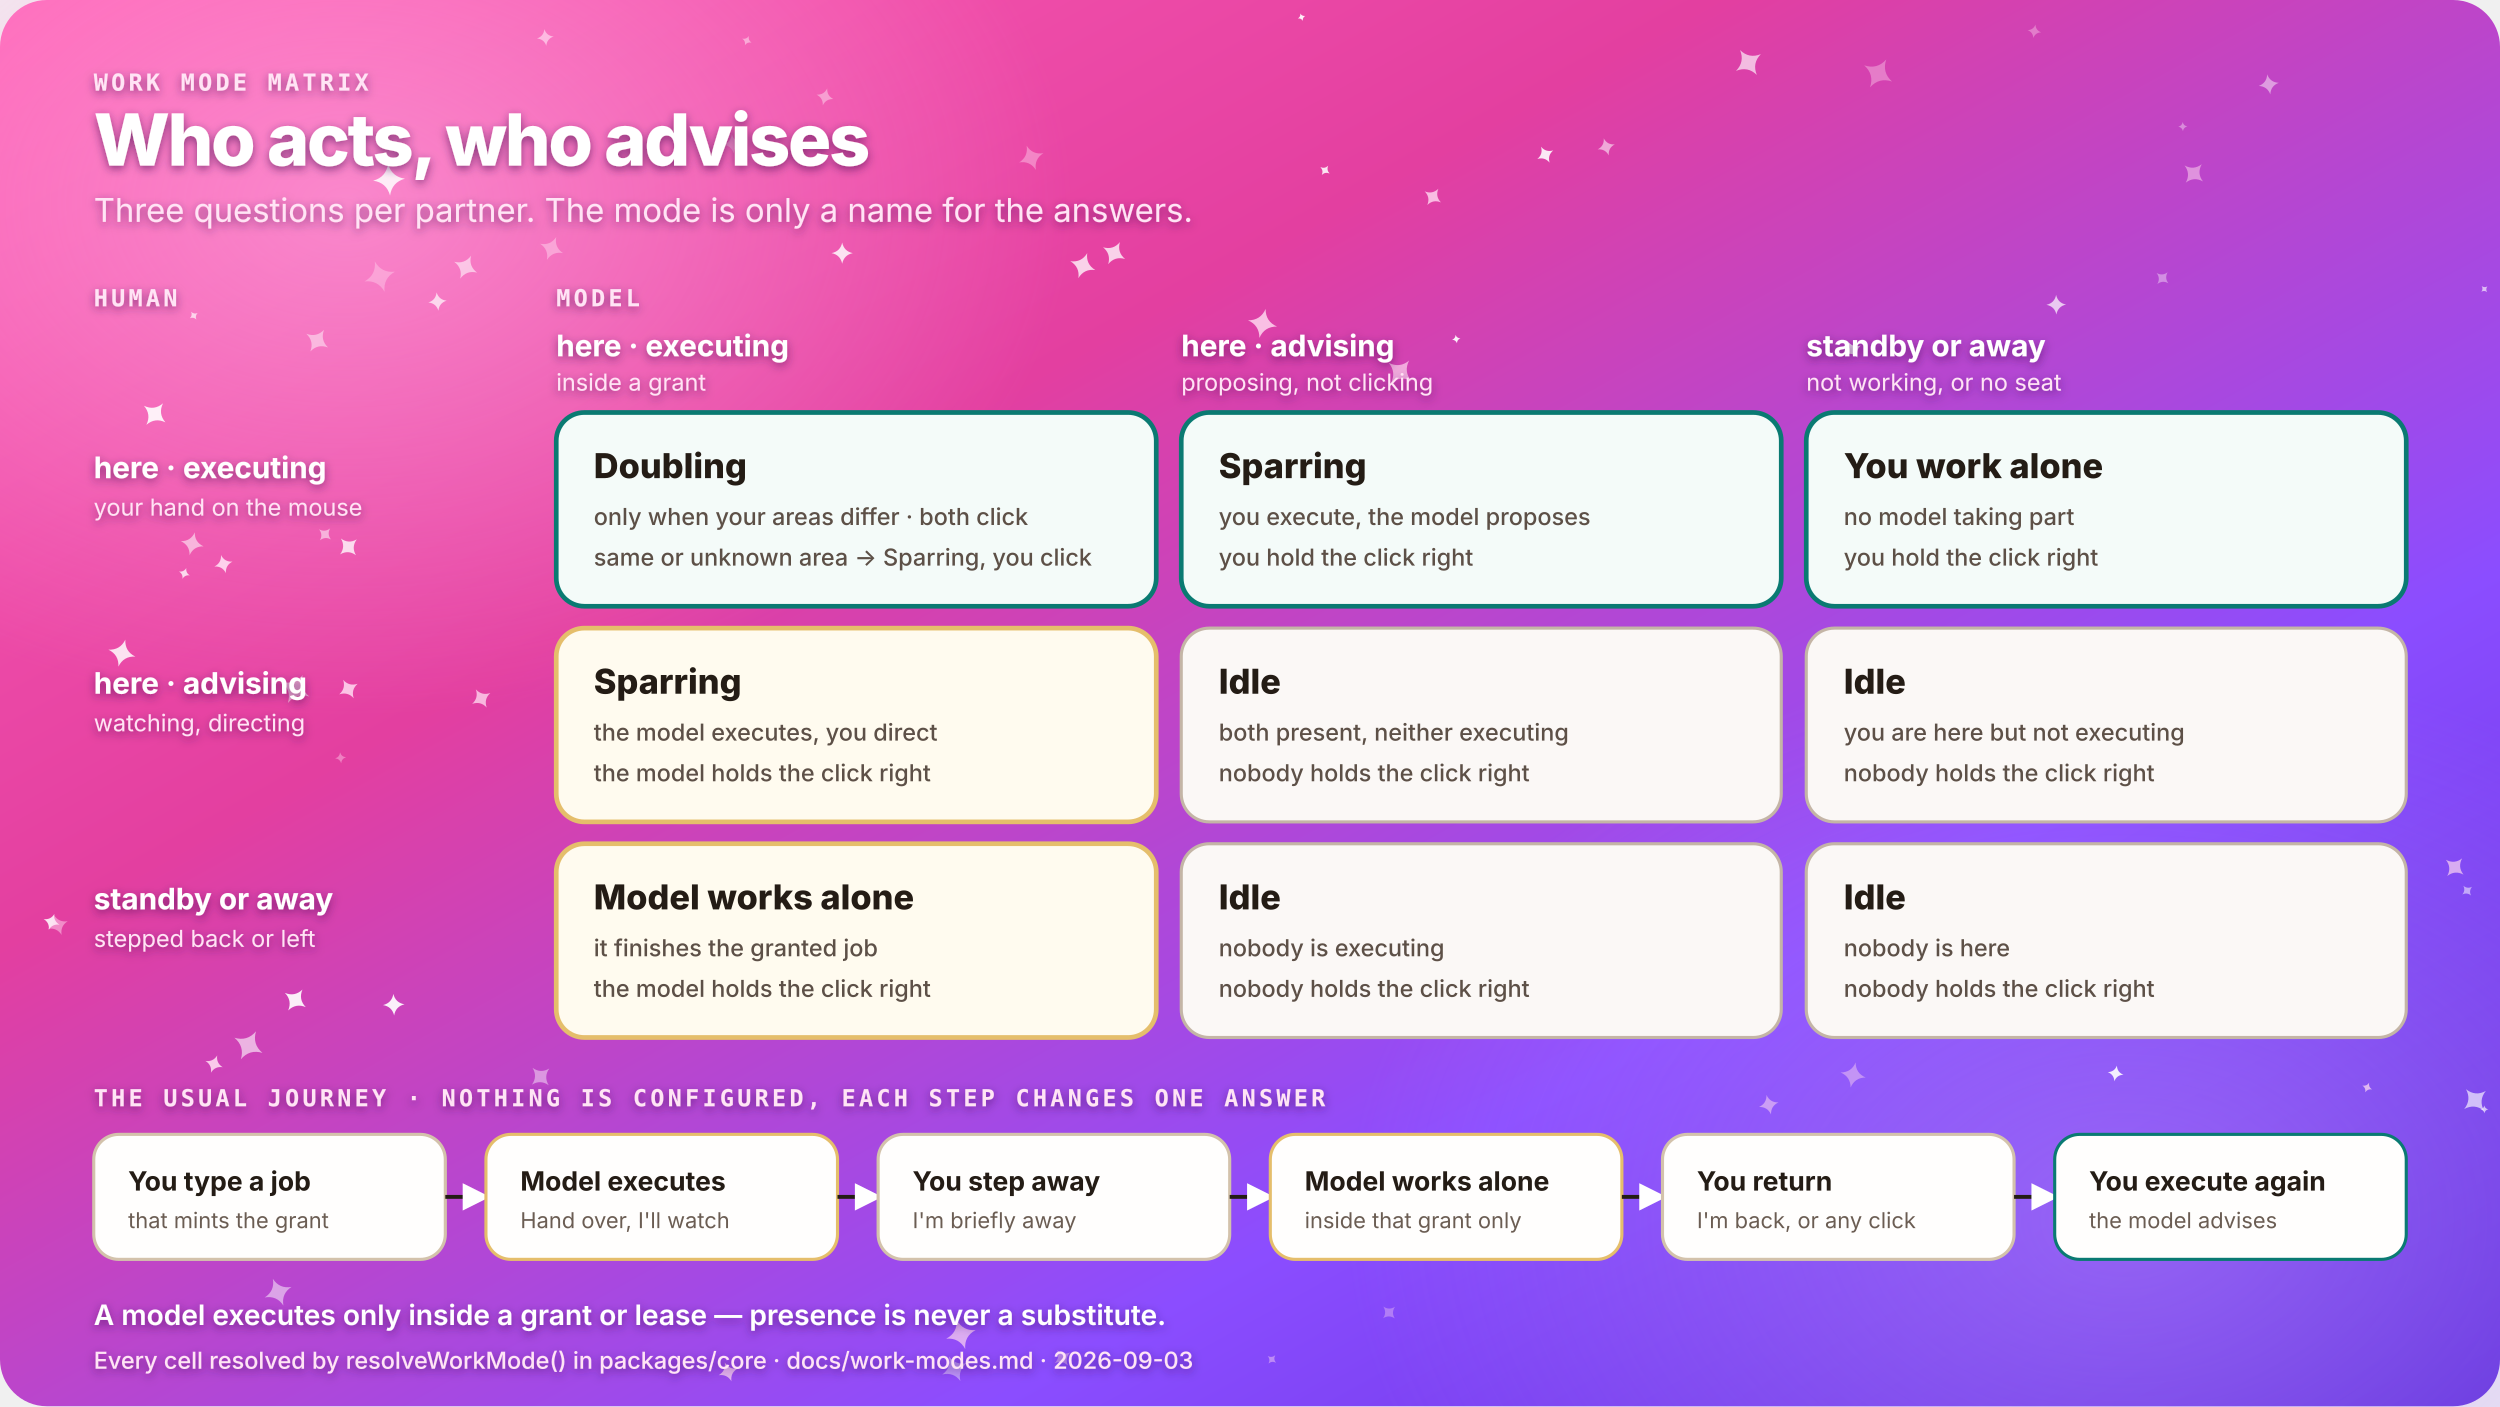
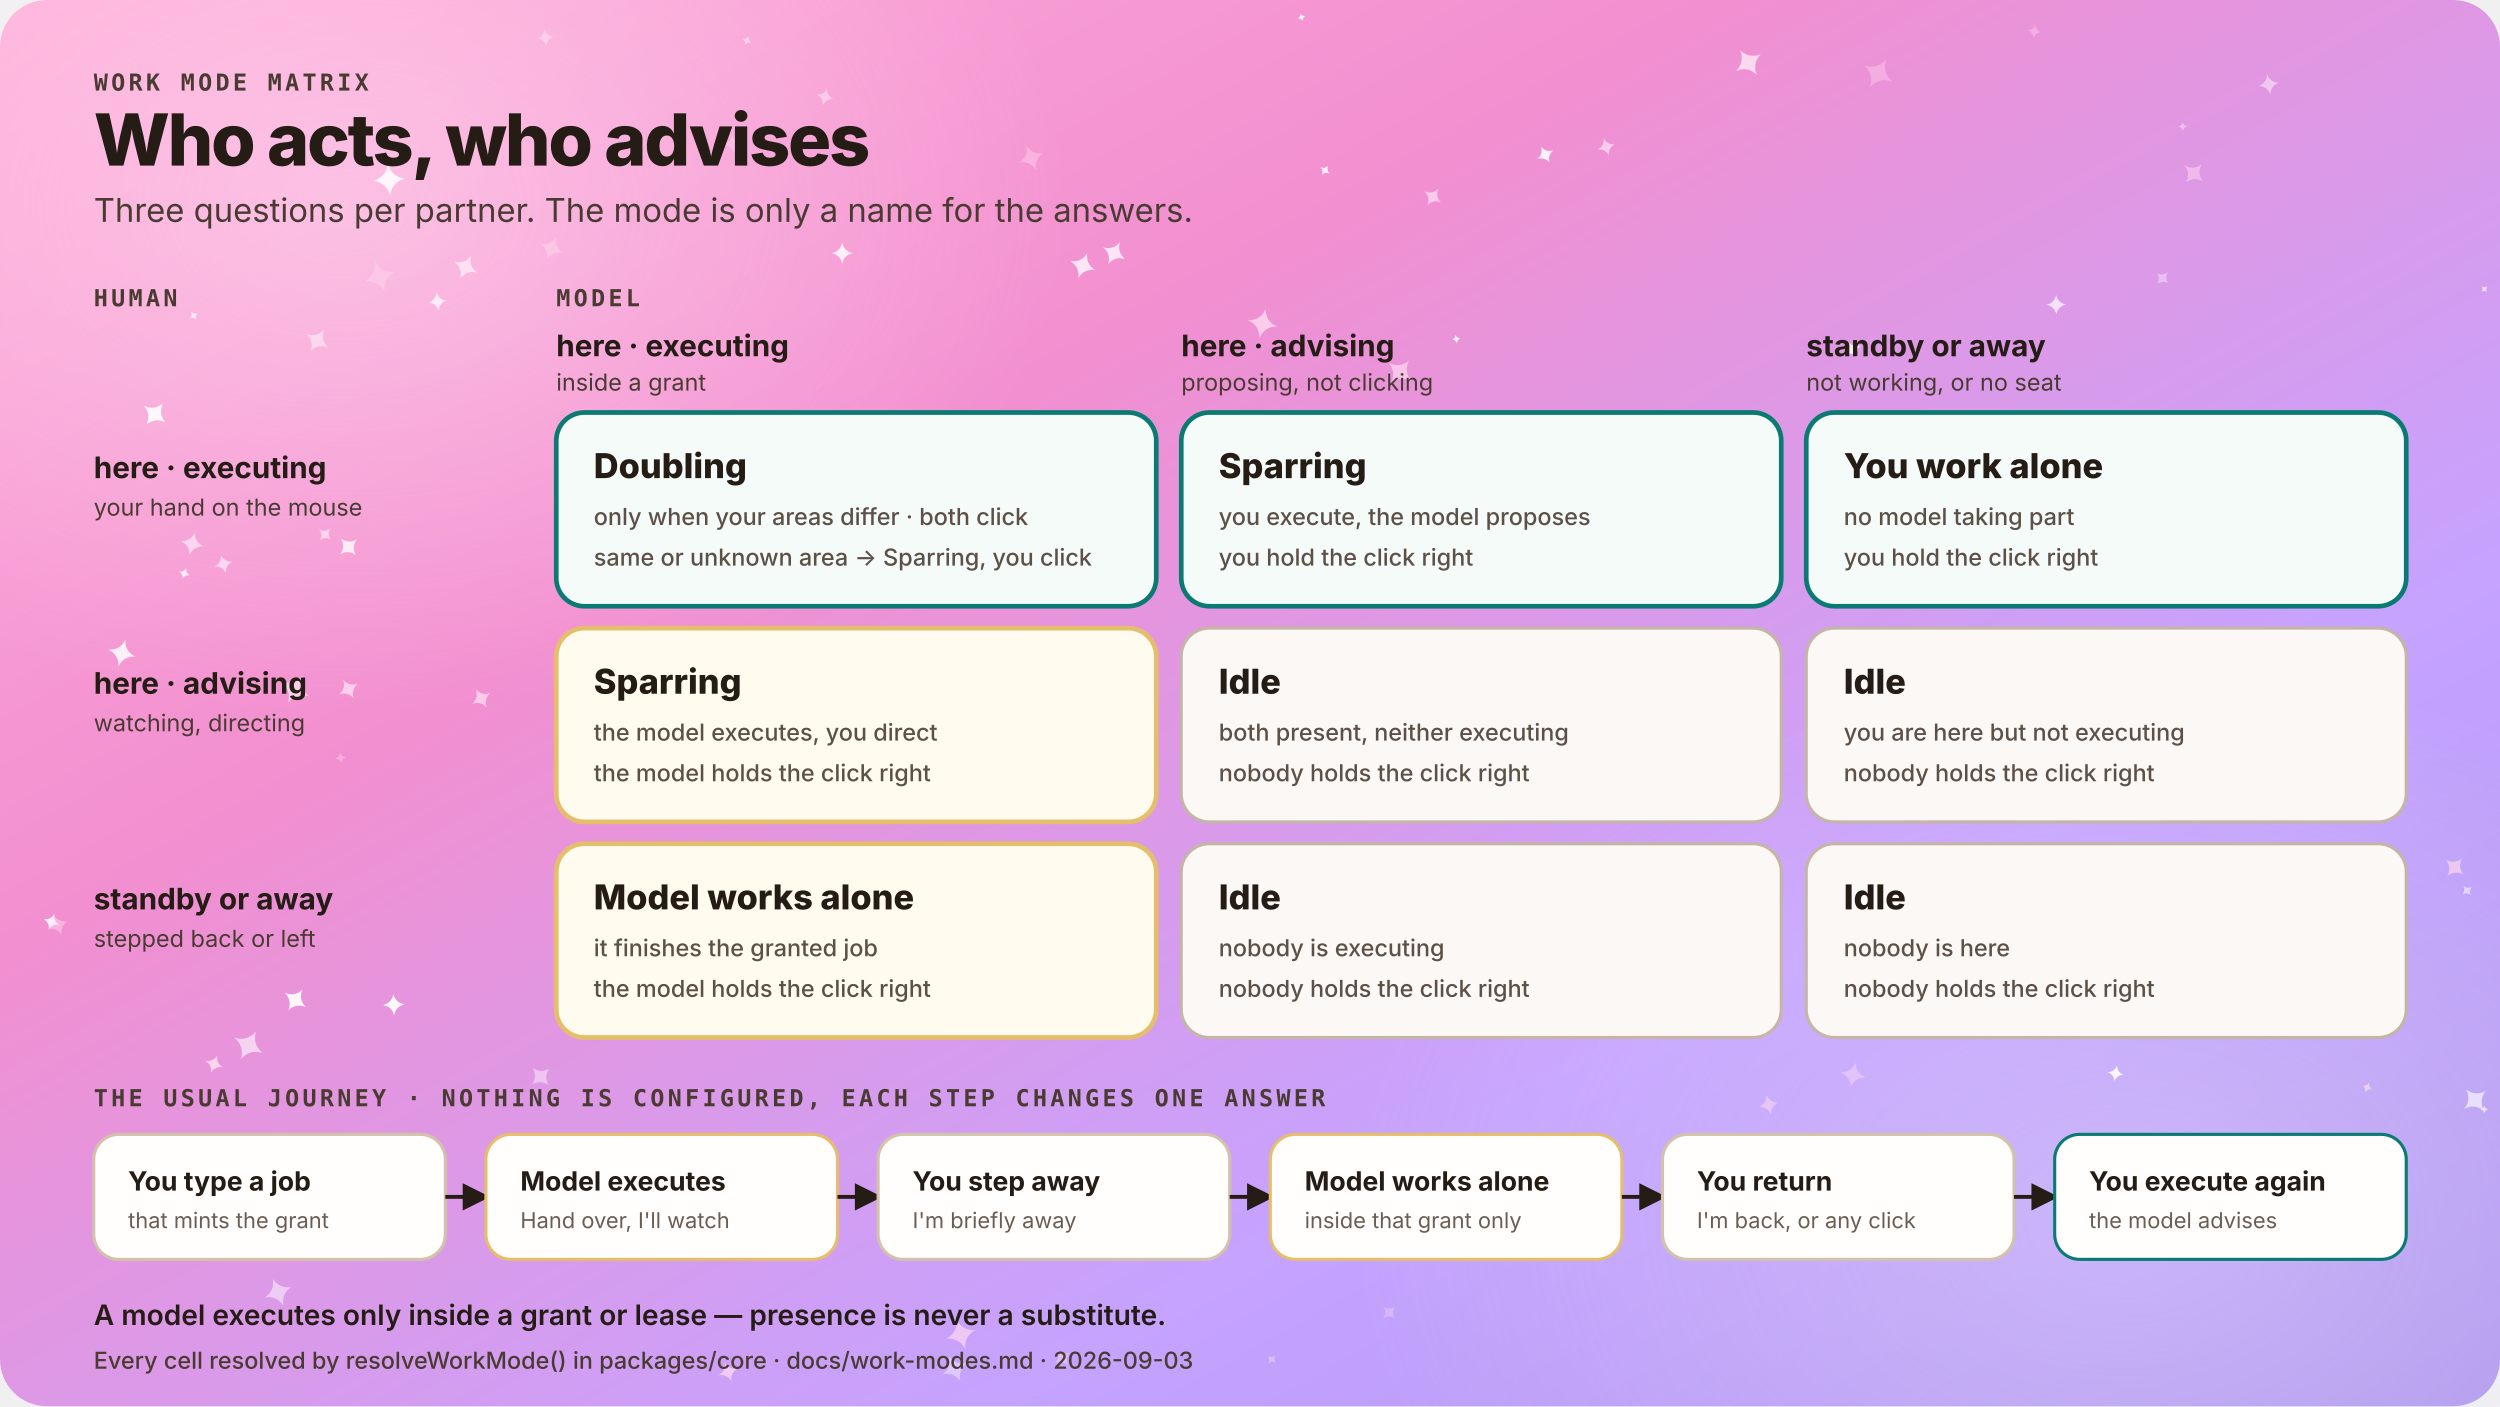
<svg xmlns="http://www.w3.org/2000/svg" width="1600" height="900" viewBox="0 0 1600 900" role="img" aria-labelledby="title description">
  <defs>
    <linearGradient id="background" x1="0" y1="0" x2="1" y2="1">
-       <stop offset="0" stop-color="#ff5fb4" />
-       <stop offset="0.34" stop-color="#e33fa0" />
-       <stop offset="0.7" stop-color="#8b4dff" />
-       <stop offset="1" stop-color="#5b2bd9" />
+       <stop offset="0" stop-color="#ffaed9" />
+       <stop offset="0.34" stop-color="#f28fd0" />
+       <stop offset="0.7" stop-color="#c5a3ff" />
+       <stop offset="1" stop-color="#ad95ec" />
    </linearGradient>
    <radialGradient id="glowA" cx="0.5" cy="0.5" r="0.5">
-       <stop offset="0" stop-color="#ffb3e6" stop-opacity="0.55" />
-       <stop offset="1" stop-color="#ffb3e6" stop-opacity="0" />
+       <stop offset="0" stop-color="#fff0fa" stop-opacity="0.4" />
+       <stop offset="1" stop-color="#fff0fa" stop-opacity="0" />
    </radialGradient>
    <radialGradient id="glowB" cx="0.5" cy="0.5" r="0.5">
-       <stop offset="0" stop-color="#b98cff" stop-opacity="0.5" />
-       <stop offset="1" stop-color="#b98cff" stop-opacity="0" />
+       <stop offset="0" stop-color="#efe6ff" stop-opacity="0.35" />
+       <stop offset="1" stop-color="#efe6ff" stop-opacity="0" />
    </radialGradient>
    <path id="sparkle" d="M0 -10 Q 1.7 -1.7 10 0 Q 1.7 1.7 0 10 Q -1.7 1.7 -10 0 Q -1.7 -1.7 0 -10 Z" />
    <marker id="arrow" viewBox="0 0 10 10" refX="8.5" refY="5" markerWidth="7" markerHeight="7" orient="auto-start-reverse">
-       <path d="M 0 0 L 10 5 L 0 10 z" fill="#ffffff" />
+       <path d="M 0 0 L 10 5 L 0 10 z" fill="#241c15" />
    </marker>
    <style>
      .title { font: 800 46px Inter, system-ui, -apple-system, "Segoe UI", sans-serif; fill: #241c15; letter-spacing: -1.4px; }
      .subtitle { font: 400 21px Inter, system-ui, -apple-system, "Segoe UI", sans-serif; fill: #584c43; }
      .eyebrow { font: 800 15px ui-monospace, "SFMono-Regular", Consolas, monospace; letter-spacing: 2.1px; fill: #0a7a72; }
      .axis { font: 700 19px Inter, system-ui, -apple-system, "Segoe UI", sans-serif; fill: #241c15; }
      .axis-sub { font: 400 15px Inter, system-ui, -apple-system, "Segoe UI", sans-serif; fill: #6b5d53; }
      .cell-title { font: 800 22px Inter, system-ui, -apple-system, "Segoe UI", sans-serif; fill: #241c15; }
      .cell-copy { font: 500 15px Inter, system-ui, -apple-system, "Segoe UI", sans-serif; fill: #5d5047; }
      .step-title { font: 750 17px Inter, system-ui, -apple-system, "Segoe UI", sans-serif; fill: #241c15; }
      .step-copy { font: 400 14px Inter, system-ui, -apple-system, "Segoe UI", sans-serif; fill: #6b5d53; }
      .rule { font: 600 18px Inter, system-ui, -apple-system, "Segoe UI", sans-serif; fill: #b23a26; }
      .footnote { font: 500 15px Inter, system-ui, -apple-system, "Segoe UI", sans-serif; fill: #6b5d53; }
-       .on-art { fill: #ffffff; filter: drop-shadow(0 2px 3px rgba(48, 6, 66, 0.55)); }
-       .on-art-soft { fill: #ffe4f5; filter: drop-shadow(0 2px 3px rgba(48, 6, 66, 0.55)); }
+       .on-art { fill: #241c15; }
+       .on-art-soft { fill: #4a3b32; }
    </style>
  </defs>
  <rect width="1600" height="900" rx="30" fill="url(#background)" />
  <ellipse cx="220" cy="130" rx="470" ry="330" fill="url(#glowA)" />
  <ellipse cx="1360" cy="780" rx="500" ry="360" fill="url(#glowB)" />
  <g id="glitter">
    <use href="#sparkle" transform="translate(223 441) rotate(60.1) scale(0.68)" fill="#ffd9f0" opacity="0.86" />
    <use href="#sparkle" transform="translate(1119 40) rotate(56.0) scale(0.96)" fill="#ffffff" opacity="0.65" />
    <use href="#sparkle" transform="translate(1515 696) rotate(21.9) scale(0.33)" fill="#ffd9f0" opacity="0.74" />
    <use href="#sparkle" transform="translate(249 115) rotate(86.4) scale(1.02)" fill="#ffffff" opacity="0.85" />
    <use href="#sparkle" transform="translate(203 218) rotate(32.3) scale(0.82)" fill="#ffffff" opacity="0.48" />
    <use href="#sparkle" transform="translate(615 854) rotate(73.7) scale(0.98)" fill="#ffd9f0" opacity="0.68" />
    <use href="#sparkle" transform="translate(1302 20) rotate(9.1) scale(0.44)" fill="#ffd9f0" opacity="0.38" />
    <use href="#sparkle" transform="translate(1316 195) rotate(89.2) scale(0.63)" fill="#ffffff" opacity="0.7" />
    <use href="#sparkle" transform="translate(1202 47) rotate(30.2) scale(1.03)" fill="#ffd9f0" opacity="0.39" />
    <use href="#sparkle" transform="translate(353 159) rotate(22.2) scale(0.79)" fill="#ffd9f0" opacity="0.48" />
    <use href="#sparkle" transform="translate(989 99) rotate(61.6) scale(0.58)" fill="#ffffff" opacity="0.88" />
    <use href="#sparkle" transform="translate(137 681) rotate(19.9) scale(0.59)" fill="#ffd9f0" opacity="0.9" />
    <use href="#sparkle" transform="translate(159 669) rotate(28.4) scale(1.02)" fill="#ffffff" opacity="0.6" />
    <use href="#sparkle" transform="translate(1404 111) rotate(41.0) scale(0.78)" fill="#ffd9f0" opacity="0.52" />
    <use href="#sparkle" transform="translate(528 62) rotate(14.7) scale(0.56)" fill="#ffffff" opacity="0.4" />
    <use href="#sparkle" transform="translate(833 11) rotate(71.1) scale(0.25)" fill="#ffffff" opacity="0.91" />
    <use href="#sparkle" transform="translate(243 177) rotate(72.2) scale(1.02)" fill="#ffd9f0" opacity="0.4" />
    <use href="#sparkle" transform="translate(1186 688) rotate(11.3) scale(0.82)" fill="#ffd9f0" opacity="0.45" />
    <use href="#sparkle" transform="translate(1132 707) rotate(76.9) scale(0.64)" fill="#ffd9f0" opacity="0.53" />
    <use href="#sparkle" transform="translate(917 126) rotate(34.2) scale(0.63)" fill="#ffd9f0" opacity="0.81" />
    <use href="#sparkle" transform="translate(298 171) rotate(25.3) scale(0.81)" fill="#ffffff" opacity="0.57" />
    <use href="#sparkle" transform="translate(189 441) rotate(28.0) scale(1.01)" fill="#ffffff" opacity="0.56" />
    <use href="#sparkle" transform="translate(1397 81) rotate(88.4) scale(0.29)" fill="#ffffff" opacity="0.38" />
    <use href="#sparkle" transform="translate(814 870) rotate(39.1) scale(0.34)" fill="#ffd9f0" opacity="0.46" />
    <use href="#sparkle" transform="translate(478 26) rotate(23.2) scale(0.32)" fill="#ffffff" opacity="0.45" />
    <use href="#sparkle" transform="translate(808 207) rotate(12.1) scale(0.95)" fill="#ffd9f0" opacity="0.83" />
    <use href="#sparkle" transform="translate(1452 54) rotate(81.1) scale(0.65)" fill="#ffffff" opacity="0.47" />
    <use href="#sparkle" transform="translate(280 193) rotate(84.3) scale(0.59)" fill="#ffffff" opacity="0.7" />
    <use href="#sparkle" transform="translate(143 361) rotate(74.8) scale(0.6)" fill="#ffd9f0" opacity="0.94" />
    <use href="#sparkle" transform="translate(660 101) rotate(69.1) scale(0.83)" fill="#ffd9f0" opacity="0.42" />
    <use href="#sparkle" transform="translate(1571 555) rotate(40.1) scale(0.74)" fill="#ffd9f0" opacity="0.68" />
    <use href="#sparkle" transform="translate(223 350) rotate(48.0) scale(0.72)" fill="#ffffff" opacity="0.78" />
    <use href="#sparkle" transform="translate(848 109) rotate(34.8) scale(0.36)" fill="#ffffff" opacity="0.86" />
    <use href="#sparkle" transform="translate(208 342) rotate(40.5) scale(0.5)" fill="#ffffff" opacity="0.53" />
    <use href="#sparkle" transform="translate(469 92) rotate(84.1) scale(0.62)" fill="#ffd9f0" opacity="0.38" />
    <use href="#sparkle" transform="translate(1186 224) rotate(59.8) scale(0.57)" fill="#ffffff" opacity="0.82" />
    <use href="#sparkle" transform="translate(308 447) rotate(59.1) scale(0.68)" fill="#ffd9f0" opacity="0.77" />
    <use href="#sparkle" transform="translate(124 202) rotate(56.0) scale(0.3)" fill="#ffffff" opacity="0.68" />
    <use href="#sparkle" transform="translate(1028 94) rotate(73.6) scale(0.57)" fill="#ffffff" opacity="0.55" />
    <use href="#sparkle" transform="translate(118 367) rotate(19.7) scale(0.37)" fill="#ffffff" opacity="0.77" />
    <use href="#sparkle" transform="translate(896 238) rotate(38.8) scale(0.93)" fill="#ffd9f0" opacity="0.69" />
    <use href="#sparkle" transform="translate(1384 178) rotate(41.2) scale(0.5)" fill="#ffffff" opacity="0.39" />
    <use href="#sparkle" transform="translate(1590 710) rotate(89.0) scale(0.25)" fill="#ffffff" opacity="0.67" />
    <use href="#sparkle" transform="translate(1579 570) rotate(51.7) scale(0.4)" fill="#ffffff" opacity="0.52" />
    <use href="#sparkle" transform="translate(78 418) rotate(14.4) scale(0.89)" fill="#ffffff" opacity="0.84" />
    <use href="#sparkle" transform="translate(346 689) rotate(47.1) scale(0.76)" fill="#ffffff" opacity="0.44" />
    <use href="#sparkle" transform="translate(680 869) rotate(55.1) scale(0.6)" fill="#ffd9f0" opacity="0.47" />
    <use href="#sparkle" transform="translate(889 840) rotate(46.0) scale(0.53)" fill="#ffd9f0" opacity="0.36" />
    <use href="#sparkle" transform="translate(33 590) rotate(19.5) scale(0.54)" fill="#ffffff" opacity="0.86" />
    <use href="#sparkle" transform="translate(349 24) rotate(83.3) scale(0.54)" fill="#ffd9f0" opacity="0.69" />
    <use href="#sparkle" transform="translate(693 170) rotate(19.5) scale(0.85)" fill="#ffffff" opacity="0.76" />
    <use href="#sparkle" transform="translate(932 217) rotate(80.2) scale(0.27)" fill="#ffffff" opacity="0.92" />
    <use href="#sparkle" transform="translate(539 162) rotate(0.0) scale(0.68)" fill="#ffffff" opacity="0.83" />
    <use href="#sparkle" transform="translate(218 485) rotate(84.1) scale(0.35)" fill="#ffd9f0" opacity="0.42" />
    <use href="#sparkle" transform="translate(123 348) rotate(12.8) scale(0.75)" fill="#ffffff" opacity="0.55" />
    <use href="#sparkle" transform="translate(189 640) rotate(34.3) scale(0.81)" fill="#ffffff" opacity="0.91" />
    <use href="#sparkle" transform="translate(466 878) rotate(70.6) scale(0.64)" fill="#ffd9f0" opacity="0.74" />
    <use href="#sparkle" transform="translate(178 827) rotate(68.5) scale(0.92)" fill="#ffffff" opacity="0.5" />
    <use href="#sparkle" transform="translate(252 643) rotate(87.9) scale(0.69)" fill="#ffffff" opacity="0.92" />
    <use href="#sparkle" transform="translate(1354 687) rotate(9.3) scale(0.51)" fill="#ffffff" opacity="0.89" />
    <use href="#sparkle" transform="translate(99 265) rotate(37.7) scale(0.87)" fill="#ffffff" opacity="0.9" />
    <use href="#sparkle" transform="translate(713 162) rotate(28.0) scale(0.8)" fill="#ffffff" opacity="0.76" />
    <use href="#sparkle" transform="translate(611 876) rotate(65.1) scale(0.87)" fill="#ffffff" opacity="0.42" />
    <use href="#sparkle" transform="translate(37 592) rotate(69.0) scale(0.68)" fill="#ffd9f0" opacity="0.5" />
    <use href="#sparkle" transform="translate(1584 704) rotate(50.1) scale(0.9)" fill="#ffffff" opacity="0.64" />
    <use href="#sparkle" transform="translate(1590 185) rotate(48.3) scale(0.26)" fill="#ffffff" opacity="0.63" />
  </g>
  <text x="60" y="58" class="eyebrow on-art-soft">WORK MODE MATRIX</text>
  <text x="60" y="106" class="title on-art">Who acts, who advises</text>
  <text x="60" y="142" class="subtitle on-art-soft">Three questions per partner. The mode is only a name for the answers.</text>
  <text x="356" y="196" class="eyebrow on-art-soft">MODEL</text>
  <text x="356" y="228" class="axis on-art">here · executing</text>
  <text x="356" y="250" class="axis-sub on-art-soft">inside a grant</text>
  <text x="756" y="228" class="axis on-art">here · advising</text>
  <text x="756" y="250" class="axis-sub on-art-soft">proposing, not clicking</text>
  <text x="1156" y="228" class="axis on-art">standby or away</text>
  <text x="1156" y="250" class="axis-sub on-art-soft">not working, or no seat</text>
  <text x="60" y="196" class="eyebrow on-art-soft">HUMAN</text>
  <text x="60" y="306" class="axis on-art">here · executing</text>
  <text x="60" y="330" class="axis-sub on-art-soft">your hand on the mouse</text>
  <text x="60" y="444" class="axis on-art">here · advising</text>
  <text x="60" y="468" class="axis-sub on-art-soft">watching, directing</text>
  <text x="60" y="582" class="axis on-art">standby or away</text>
  <text x="60" y="606" class="axis-sub on-art-soft">stepped back or left</text>
  <rect x="356" y="264" width="384" height="124" rx="18" fill="#f4fbf9" stroke="#0a7a72" stroke-width="3" />
  <text x="380" y="306" class="cell-title">Doubling</text>
  <text x="380" y="336" class="cell-copy">only when your areas differ · both click</text>
  <text x="380" y="362" class="cell-copy">same or unknown area → Sparring, you click</text>
  <rect x="756" y="264" width="384" height="124" rx="18" fill="#f4fbf9" stroke="#0a7a72" stroke-width="3" />
  <text x="780" y="306" class="cell-title">Sparring</text>
  <text x="780" y="336" class="cell-copy">you execute, the model proposes</text>
  <text x="780" y="362" class="cell-copy">you hold the click right</text>
  <rect x="1156" y="264" width="384" height="124" rx="18" fill="#f4fbf9" stroke="#0a7a72" stroke-width="3" />
  <text x="1180" y="306" class="cell-title">You work alone</text>
  <text x="1180" y="336" class="cell-copy">no model taking part</text>
  <text x="1180" y="362" class="cell-copy">you hold the click right</text>
  <rect x="356" y="402" width="384" height="124" rx="18" fill="#fffbef" stroke="#e5be6b" stroke-width="3" />
  <text x="380" y="444" class="cell-title">Sparring</text>
  <text x="380" y="474" class="cell-copy">the model executes, you direct</text>
  <text x="380" y="500" class="cell-copy">the model holds the click right</text>
  <rect x="756" y="402" width="384" height="124" rx="18" fill="#fbf8f6" stroke="#c4b5a6" stroke-width="2" />
  <text x="780" y="444" class="cell-title">Idle</text>
  <text x="780" y="474" class="cell-copy">both present, neither executing</text>
  <text x="780" y="500" class="cell-copy">nobody holds the click right</text>
  <rect x="1156" y="402" width="384" height="124" rx="18" fill="#fbf8f6" stroke="#c4b5a6" stroke-width="2" />
  <text x="1180" y="444" class="cell-title">Idle</text>
  <text x="1180" y="474" class="cell-copy">you are here but not executing</text>
  <text x="1180" y="500" class="cell-copy">nobody holds the click right</text>
  <rect x="356" y="540" width="384" height="124" rx="18" fill="#fffbef" stroke="#e5be6b" stroke-width="3" />
  <text x="380" y="582" class="cell-title">Model works alone</text>
  <text x="380" y="612" class="cell-copy">it finishes the granted job</text>
  <text x="380" y="638" class="cell-copy">the model holds the click right</text>
  <rect x="756" y="540" width="384" height="124" rx="18" fill="#fbf8f6" stroke="#c4b5a6" stroke-width="2" />
  <text x="780" y="582" class="cell-title">Idle</text>
  <text x="780" y="612" class="cell-copy">nobody is executing</text>
  <text x="780" y="638" class="cell-copy">nobody holds the click right</text>
  <rect x="1156" y="540" width="384" height="124" rx="18" fill="#fbf8f6" stroke="#c4b5a6" stroke-width="2" />
  <text x="1180" y="582" class="cell-title">Idle</text>
  <text x="1180" y="612" class="cell-copy">nobody is here</text>
  <text x="1180" y="638" class="cell-copy">nobody holds the click right</text>
  <text x="60" y="708" class="eyebrow on-art-soft">THE USUAL JOURNEY · NOTHING IS CONFIGURED, EACH STEP CHANGES ONE ANSWER</text>
  <rect x="60" y="726" width="225" height="80" rx="16" fill="#fffefd" stroke="#d3c2ab" stroke-width="2" />
  <text x="82" y="762" class="step-title">You type a job</text>
  <text x="82" y="786" class="step-copy">that mints the grant</text>
  <path d="M285 766 H311" stroke="#241c15" stroke-width="2.5" marker-end="url(#arrow)" />
  <rect x="311" y="726" width="225" height="80" rx="16" fill="#fffefd" stroke="#e5be6b" stroke-width="2" />
  <text x="333" y="762" class="step-title">Model executes</text>
  <text x="333" y="786" class="step-copy">Hand over, I'll watch</text>
  <path d="M536 766 H562" stroke="#241c15" stroke-width="2.5" marker-end="url(#arrow)" />
  <rect x="562" y="726" width="225" height="80" rx="16" fill="#fffefd" stroke="#d3c2ab" stroke-width="2" />
  <text x="584" y="762" class="step-title">You step away</text>
  <text x="584" y="786" class="step-copy">I'm briefly away</text>
  <path d="M787 766 H813" stroke="#241c15" stroke-width="2.5" marker-end="url(#arrow)" />
  <rect x="813" y="726" width="225" height="80" rx="16" fill="#fffefd" stroke="#e5be6b" stroke-width="2" />
  <text x="835" y="762" class="step-title">Model works alone</text>
  <text x="835" y="786" class="step-copy">inside that grant only</text>
  <path d="M1038 766 H1064" stroke="#241c15" stroke-width="2.5" marker-end="url(#arrow)" />
  <rect x="1064" y="726" width="225" height="80" rx="16" fill="#fffefd" stroke="#d3c2ab" stroke-width="2" />
  <text x="1086" y="762" class="step-title">You return</text>
  <text x="1086" y="786" class="step-copy">I'm back, or any click</text>
  <path d="M1289 766 H1315" stroke="#241c15" stroke-width="2.5" marker-end="url(#arrow)" />
  <rect x="1315" y="726" width="225" height="80" rx="16" fill="#fffefd" stroke="#0a7a72" stroke-width="2" />
  <text x="1337" y="762" class="step-title">You execute again</text>
  <text x="1337" y="786" class="step-copy">the model advises</text>
  <text x="60" y="848" class="rule on-art">A model executes only inside a grant or lease — presence is never a substitute.</text>
  <text x="60" y="876" class="footnote on-art-soft">Every cell resolved by resolveWorkMode() in packages/core · docs/work-modes.md · 2026-09-03</text>
</svg>
